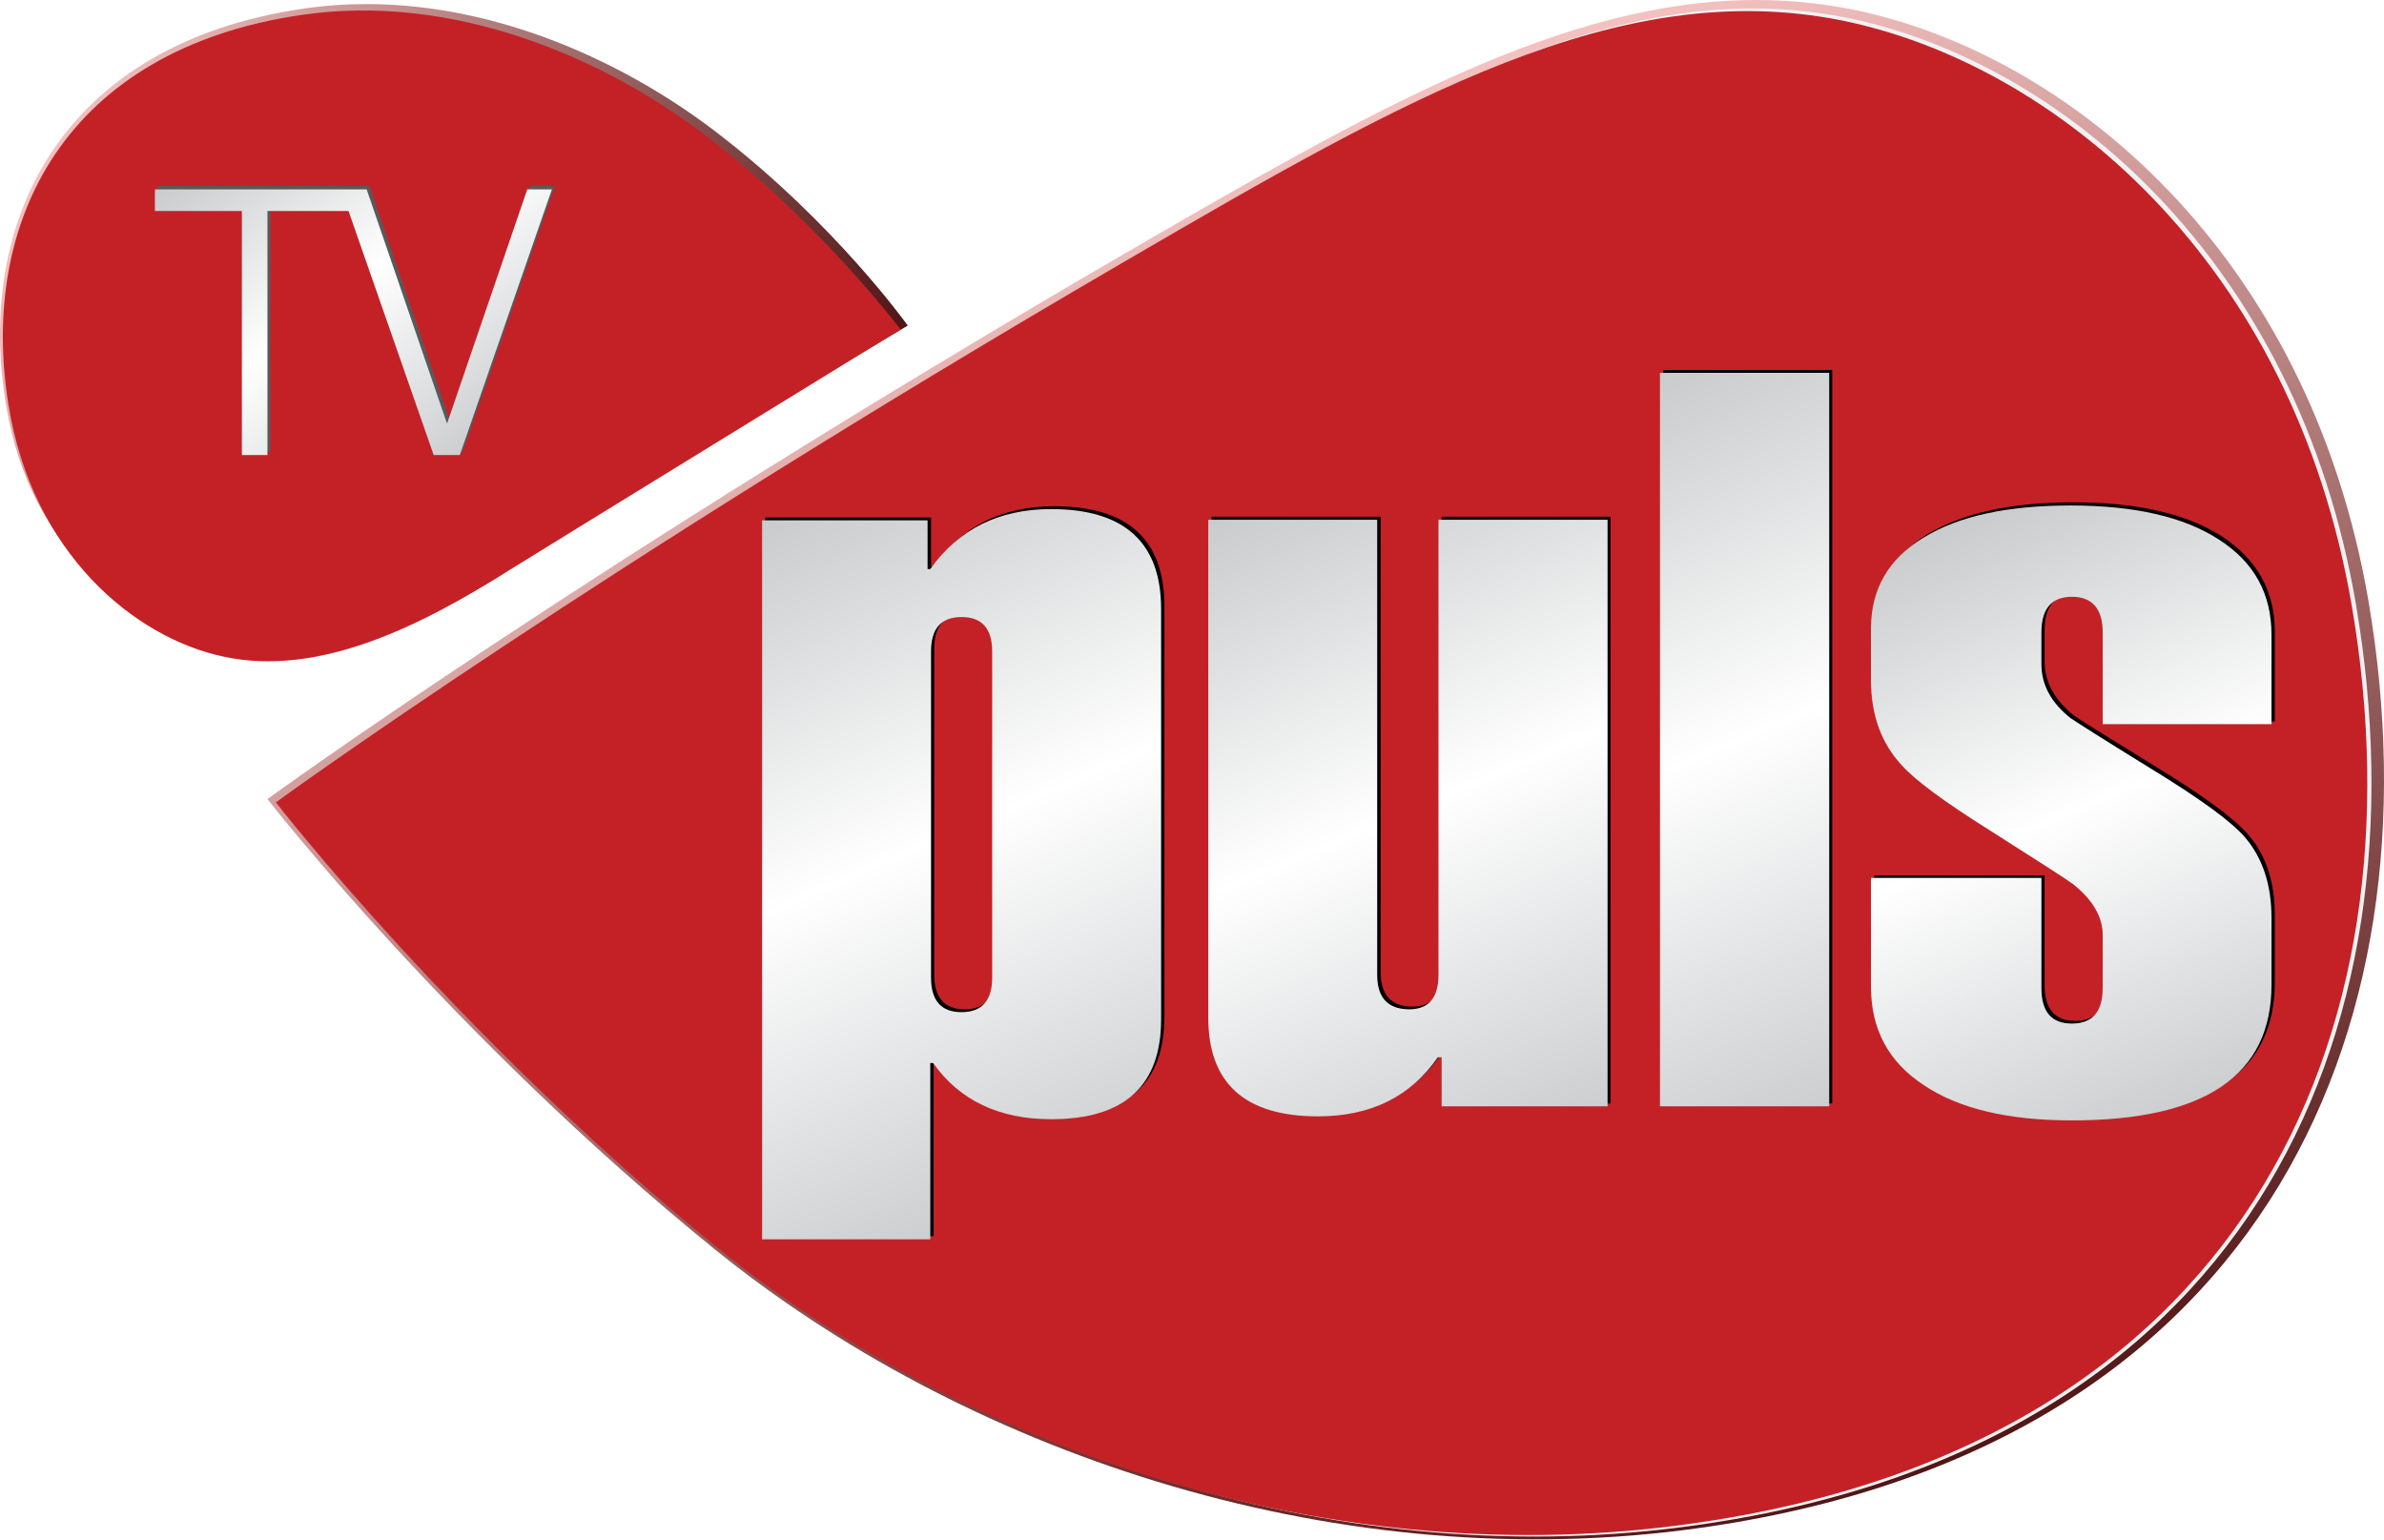
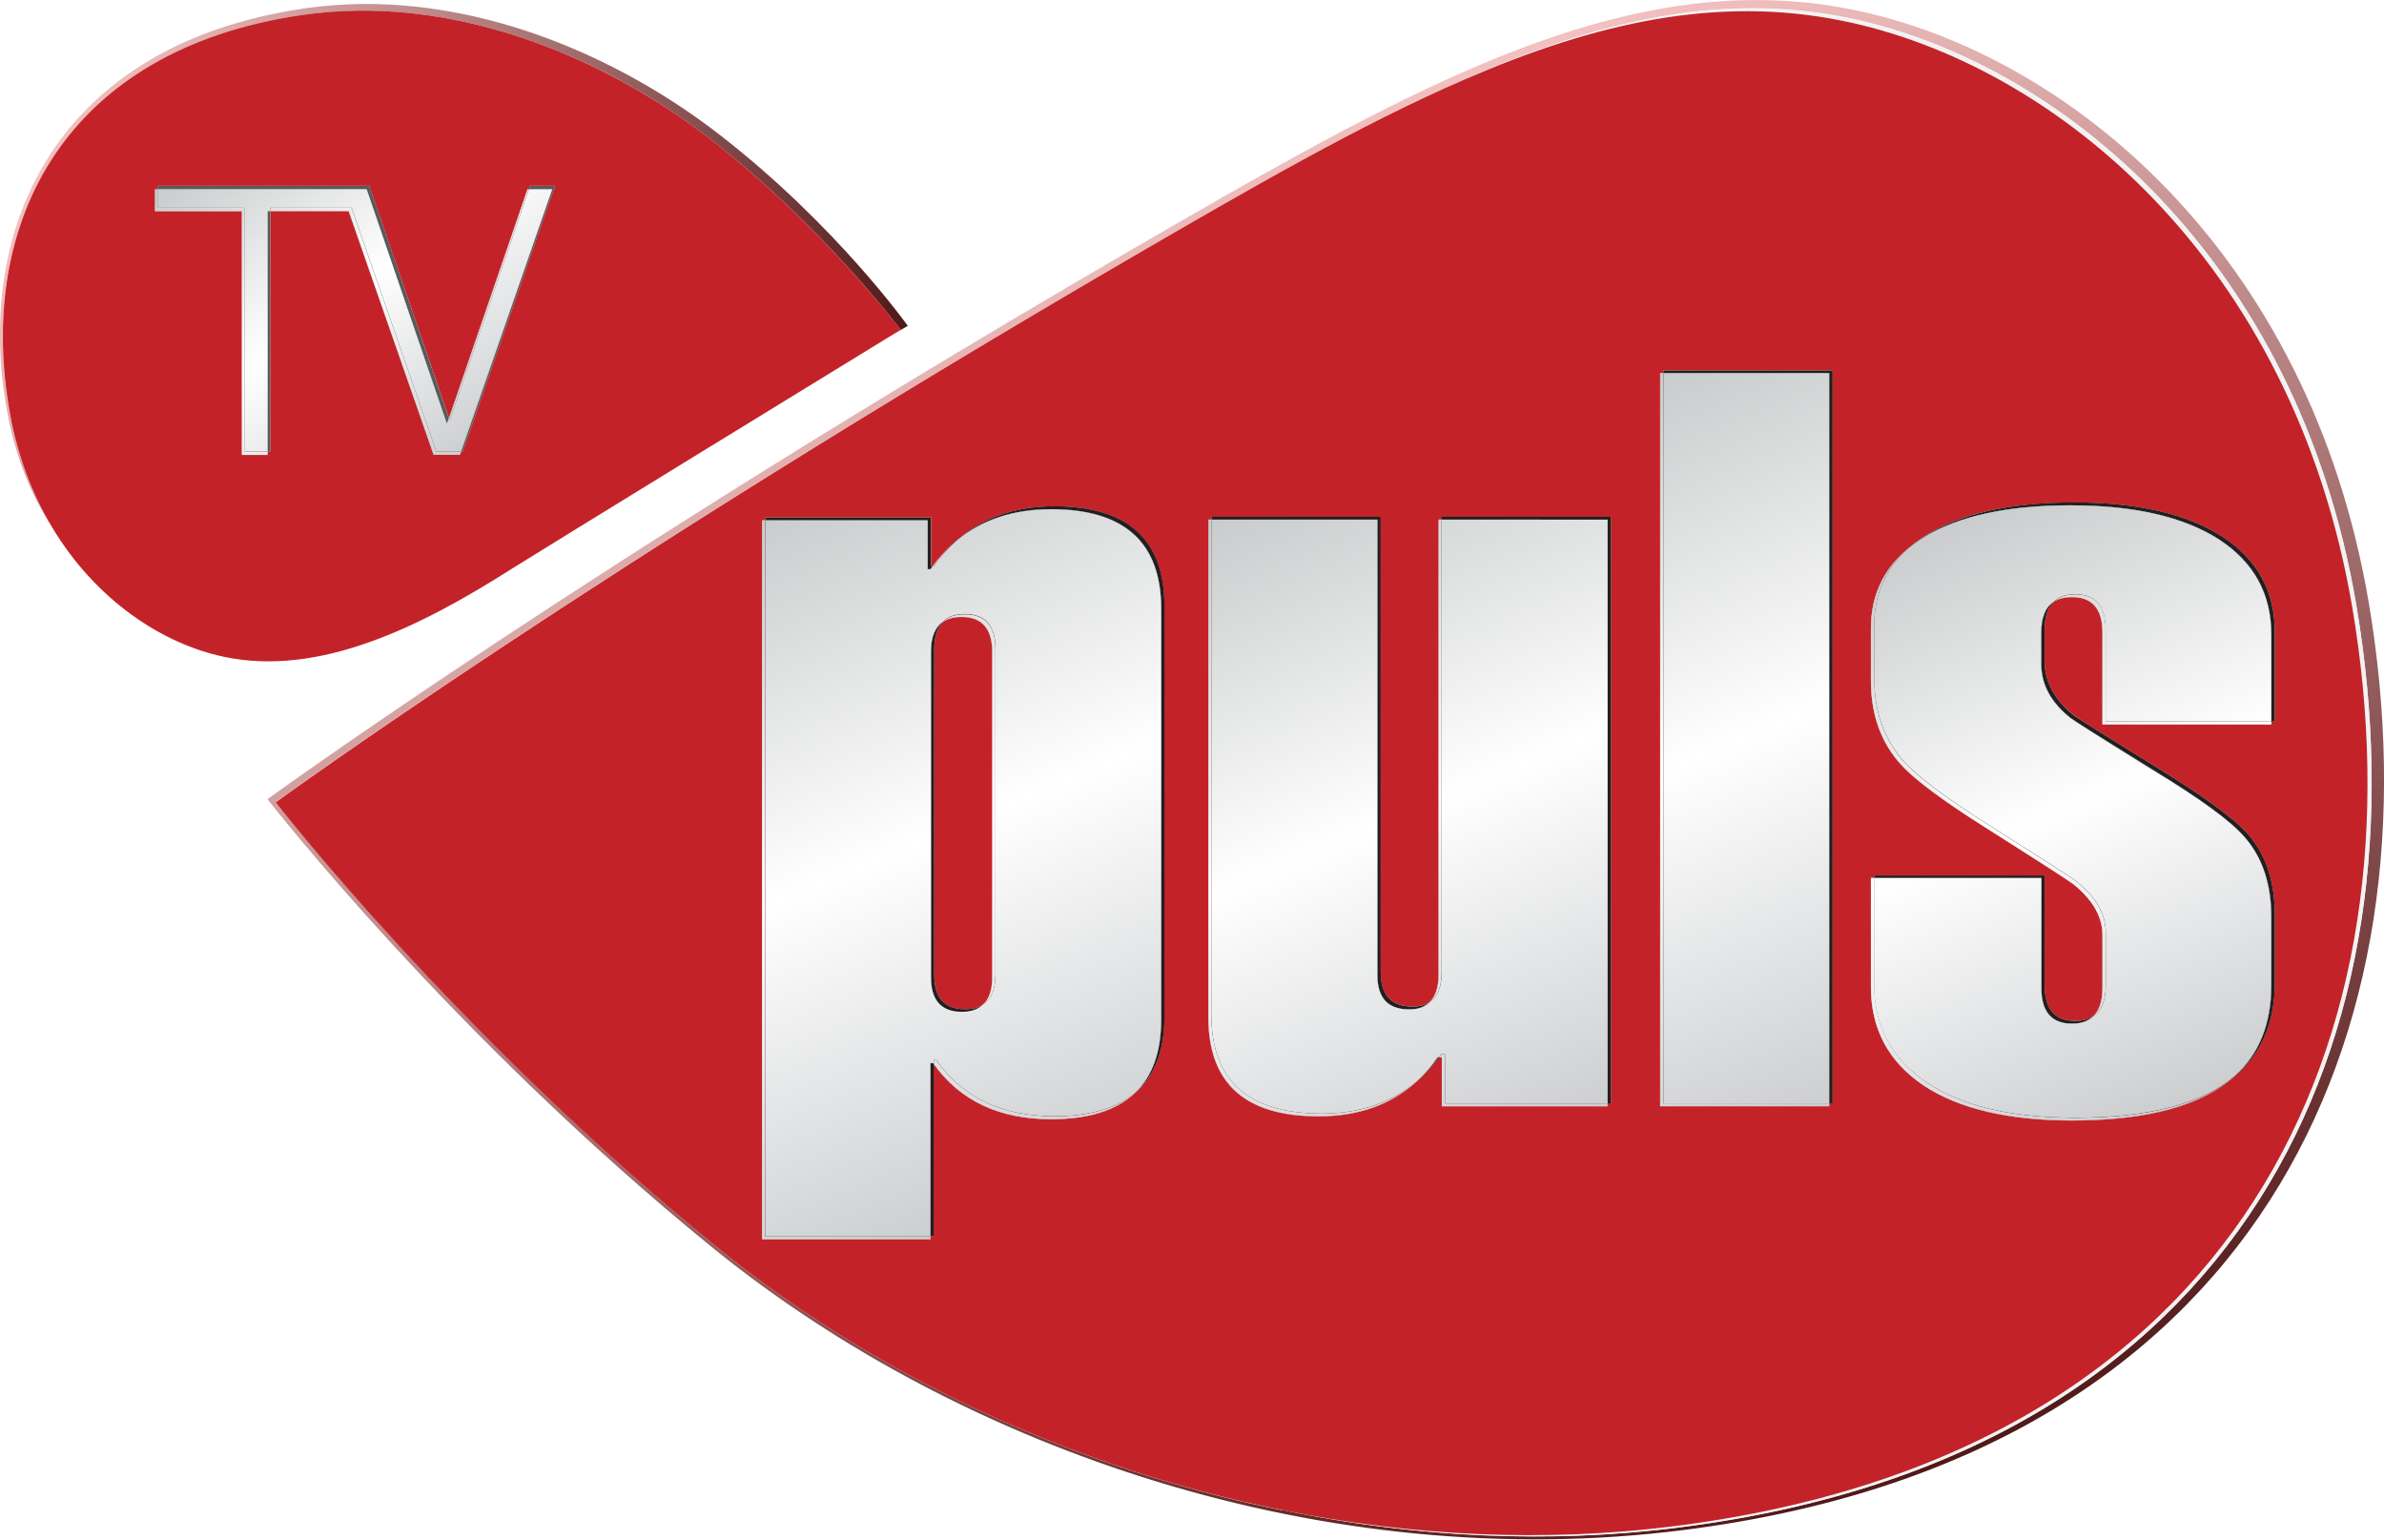
- <svg xmlns="http://www.w3.org/2000/svg" height="387.44" width="600" version="1.1" viewBox="0 0 158.75 102.509">
+ <svg xmlns="http://www.w3.org/2000/svg" height="387.42" width="600" version="1.1" viewBox="0 0 158.75 102.504">
  <defs>
-     <linearGradient id="a" gradientUnits="userSpaceOnUse" gradientTransform="matrix(-15.86 -21.047 21.047 -15.86 93.432 145.59)" x1="0" x2="1" y1="0" y2="0">
+     <linearGradient id="a" gradientUnits="userSpaceOnUse" gradientTransform="matrix(-15.864 -21.052 -21.052 15.864 56.304 281.45)" x1="0" x2="1" y1="0" y2="0">
      <stop stop-color="#ccced0" offset="0" />
      <stop stop-color="#fff" offset=".503" />
      <stop stop-color="#c9cbcc" offset="1" />
    </linearGradient>
-     <linearGradient id="b" gradientUnits="userSpaceOnUse" gradientTransform="matrix(-16.298 -38.396 38.396 -16.298 207.34 189.81)" x1="0" x2="1" y1="0" y2="0">
+     <linearGradient id="b" gradientUnits="userSpaceOnUse" gradientTransform="matrix(-15.806 -20.976 -20.976 15.806 50.016 286.12)" x1="0" x2="1" y1="0" y2="0">
      <stop stop-color="#ccced0" offset="0" />
      <stop stop-color="#fff" offset=".503" />
      <stop stop-color="#c9cbcc" offset="1" />
    </linearGradient>
-     <linearGradient id="c" gradientUnits="userSpaceOnUse" gradientTransform="matrix(-19.283 -45.427 45.427 -19.283 187.05 188.44)" x1="0" x2="1" y1="0" y2="0">
+     <linearGradient id="c" gradientUnits="userSpaceOnUse" gradientTransform="matrix(-15.919 -21.125 -21.125 15.919 56.251 281.52)" x1="0" x2="1" y1="0" y2="0">
      <stop stop-color="#ccced0" offset="0" />
      <stop stop-color="#fff" offset=".503" />
      <stop stop-color="#c9cbcc" offset="1" />
    </linearGradient>
-     <linearGradient id="d" gradientUnits="userSpaceOnUse" gradientTransform="matrix(-18.105 -42.654 42.654 -18.105 164.77 191.63)" x1="0" x2="1" y1="0" y2="0">
+     <linearGradient id="d" gradientUnits="userSpaceOnUse" gradientTransform="matrix(-15.904 -21.105 -21.105 15.904 62.263 276.49)" x1="0" x2="1" y1="0" y2="0">
      <stop stop-color="#ccced0" offset="0" />
      <stop stop-color="#fff" offset=".503" />
      <stop stop-color="#c9cbcc" offset="1" />
    </linearGradient>
-     <linearGradient id="e" gradientUnits="userSpaceOnUse" gradientTransform="matrix(-18.932 -44.602 44.602 -18.932 132.83 194.91)" x1="0" x2="1" y1="0" y2="0">
+     <linearGradient id="e" gradientUnits="userSpaceOnUse" gradientTransform="matrix(-16.252 -38.286 -38.286 16.252 171.45 324.09)" x1="0" x2="1" y1="0" y2="0">
      <stop stop-color="#ccced0" offset="0" />
      <stop stop-color="#fff" offset=".503" />
      <stop stop-color="#c9cbcc" offset="1" />
    </linearGradient>
-     <linearGradient id="f" gradientUnits="userSpaceOnUse" gradientTransform="matrix(50.048 25.501 -25.501 50.048 63.952 127.74)" x1="0" x2="1" y1="0" y2="0">
-       <stop stop-color="#f3c1bf" offset="0" />
-       <stop stop-color="#511515" offset="1" />
+     <linearGradient id="f" gradientUnits="userSpaceOnUse" gradientTransform="matrix(-16.341 -38.498 -38.498 16.341 167.84 326.01)" x1="0" x2="1" y1="0" y2="0">
+       <stop stop-color="#ccced0" offset="0" />
+       <stop stop-color="#fff" offset=".503" />
+       <stop stop-color="#c9cbcc" offset="1" />
    </linearGradient>
-     <linearGradient id="g" gradientUnits="userSpaceOnUse" gradientTransform="matrix(33.611 92.345 -92.345 33.611 137.06 128.95)" x1="0" x2="1" y1="0" y2="0">
-       <stop stop-color="#f3c1bf" offset="0" />
-       <stop stop-color="#511515" offset="1" />
+     <linearGradient id="g" gradientUnits="userSpaceOnUse" gradientTransform="matrix(-16.295 -38.388 -38.388 16.295 166.28 326.57)" x1="0" x2="1" y1="0" y2="0">
+       <stop stop-color="#ccced0" offset="0" />
+       <stop stop-color="#fff" offset=".503" />
+       <stop stop-color="#c9cbcc" offset="1" />
+     </linearGradient>
+     <linearGradient id="h" gradientUnits="userSpaceOnUse" gradientTransform="matrix(-16.133 -38.006 -38.006 16.133 180.17 320.56)" x1="0" x2="1" y1="0" y2="0">
+       <stop stop-color="#ccced0" offset="0" />
+       <stop stop-color="#fff" offset=".503" />
+       <stop stop-color="#c9cbcc" offset="1" />
+     </linearGradient>
+     <linearGradient id="i" gradientUnits="userSpaceOnUse" gradientTransform="matrix(-19.248 -45.345 -45.345 19.248 152.12 322.74)" x1="0" x2="1" y1="0" y2="0">
+       <stop stop-color="#ccced0" offset="0" />
+       <stop stop-color="#fff" offset=".503" />
+       <stop stop-color="#c9cbcc" offset="1" />
+     </linearGradient>
+     <linearGradient id="j" gradientUnits="userSpaceOnUse" gradientTransform="matrix(-19.283 -45.428 -45.428 19.283 151.66 322.97)" x1="0" x2="1" y1="0" y2="0">
+       <stop stop-color="#ccced0" offset="0" />
+       <stop stop-color="#fff" offset=".503" />
+       <stop stop-color="#c9cbcc" offset="1" />
+     </linearGradient>
+     <linearGradient id="k" gradientUnits="userSpaceOnUse" gradientTransform="matrix(-18.1 -42.641 -42.641 18.1 128.99 326.42)" x1="0" x2="1" y1="0" y2="0">
+       <stop stop-color="#ccced0" offset="0" />
+       <stop stop-color="#fff" offset=".503" />
+       <stop stop-color="#c9cbcc" offset="1" />
+     </linearGradient>
+     <linearGradient id="l" gradientUnits="userSpaceOnUse" gradientTransform="matrix(-17.577 -41.41 -41.41 17.577 128.49 326.26)" x1="0" x2="1" y1="0" y2="0">
+       <stop stop-color="#ccced0" offset="0" />
+       <stop stop-color="#fff" offset=".503" />
+       <stop stop-color="#c9cbcc" offset="1" />
+     </linearGradient>
+     <linearGradient id="m" gradientUnits="userSpaceOnUse" gradientTransform="matrix(-18.18 -42.83 -42.83 18.18 130.66 325.32)" x1="0" x2="1" y1="0" y2="0">
+       <stop stop-color="#ccced0" offset="0" />
+       <stop stop-color="#fff" offset=".503" />
+       <stop stop-color="#c9cbcc" offset="1" />
+     </linearGradient>
+     <linearGradient id="n" gradientUnits="userSpaceOnUse" gradientTransform="matrix(-18.115 -42.677 -42.677 18.115 122.92 328.68)" x1="0" x2="1" y1="0" y2="0">
+       <stop stop-color="#ccced0" offset="0" />
+       <stop stop-color="#fff" offset=".503" />
+       <stop stop-color="#c9cbcc" offset="1" />
+     </linearGradient>
+     <linearGradient id="o" gradientUnits="userSpaceOnUse" gradientTransform="matrix(-19.009 -44.783 -44.783 19.009 97.953 329)" x1="0" x2="1" y1="0" y2="0">
+       <stop stop-color="#ccced0" offset="0" />
+       <stop stop-color="#fff" offset=".503" />
+       <stop stop-color="#c9cbcc" offset="1" />
+     </linearGradient>
+     <linearGradient id="p" gradientUnits="userSpaceOnUse" gradientTransform="matrix(-19.052 -44.883 -44.883 19.052 100.52 328.65)" x1="0" x2="1" y1="0" y2="0">
+       <stop stop-color="#ccced0" offset="0" />
+       <stop stop-color="#fff" offset=".503" />
+       <stop stop-color="#c9cbcc" offset="1" />
+     </linearGradient>
+     <linearGradient id="q" gradientUnits="userSpaceOnUse" gradientTransform="matrix(-18.41 -43.371 -43.371 18.41 103.63 324.92)" x1="0" x2="1" y1="0" y2="0">
+       <stop stop-color="#ccced0" offset="0" />
+       <stop stop-color="#fff" offset=".503" />
+       <stop stop-color="#c9cbcc" offset="1" />
+     </linearGradient>
+     <linearGradient id="r" gradientUnits="userSpaceOnUse" gradientTransform="matrix(-18.936 -44.611 -44.611 18.936 90.892 331.75)" x1="0" x2="1" y1="0" y2="0">
+       <stop stop-color="#ccced0" offset="0" />
+       <stop stop-color="#fff" offset=".503" />
+       <stop stop-color="#c9cbcc" offset="1" />
+     </linearGradient>
+     <linearGradient id="s" gradientUnits="userSpaceOnUse" gradientTransform="matrix(-18.701 -44.057 -44.057 18.701 97.423 329.81)" x1="0" x2="1" y1="0" y2="0">
+       <stop stop-color="#ccced0" offset="0" />
+       <stop stop-color="#fff" offset=".503" />
+       <stop stop-color="#c9cbcc" offset="1" />
+     </linearGradient>
+     <linearGradient id="t" gradientUnits="userSpaceOnUse" gradientTransform="matrix(50.037 25.495 25.495 -50.037 31.481 256.15)" x1="0" x2="1" y1="0" y2="0">
+       <stop stop-color="#f1c0bf" offset="0" />
+       <stop stop-color="#511818" offset="1" />
+     </linearGradient>
+     <linearGradient id="u" gradientUnits="userSpaceOnUse" gradientTransform="matrix(33.588 92.283 92.283 -33.588 101.43 263.48)" x1="0" x2="1" y1="0" y2="0">
+       <stop stop-color="#f1c0bf" offset="0" />
+       <stop stop-color="#511818" offset="1" />
    </linearGradient>
  </defs>
-   <g transform="translate(-61.232 -116.48)">
-     <path fill="url(#g)" d="m136.51 133.14c-36.02 20.93-57.469 36.55-57.469 36.55s12.155 15.67 29.709 29.92c16.51 13.4 40.75 21.79 64.62 18.76 38.3-4.89 50.47-33 45.59-61.8-3.98-23.35-20.13-36.6-34.43-39.47-2.13-0.42-4.25-0.62-6.37-0.62-12.83 0-25.66 7.4-41.65 16.66" />
-     <path d="m80.168 169.86s21.152-15.52 56.682-36.26c18.39-10.74 32.53-18.92 47.36-15.94 14.08 2.86 30.01 15.99 33.92 39.16 4.84 28.63-7.17 56.51-44.94 61.36-23.53 3.03-47.44-5.32-63.72-18.6-17.325-14.15-29.302-29.72-29.302-29.72" fill="#f1f1f2" />
-     <path d="m79.602 169.91s21.208-15.47 56.798-36.18c18.42-10.72 32.6-18.87 47.47-15.89 14.09 2.85 30.07 15.96 33.98 39.06 4.85 28.53-7.18 56.36-45.03 61.18-23.59 3.03-47.54-5.31-63.85-18.54-17.353-14.11-29.368-29.63-29.368-29.63" fill="#c42127" />
-     <path fill="url(#f)" d="m81.389 117.06c-16.038 2.37-21.886 14.11-19.725 26.57 1.638 9.53 8.104 14.22 14.055 15.82 6.381 1.73 11.444-0.42 19.369-5.38 2.237-1.41 26.592-15.91 26.592-15.91s-4.8-6.74-12.53-12.71c-6.19-4.81-14.717-8.7-23.513-8.7-1.412 0-2.825 0.1-4.248 0.31" />
-     <path d="m121.2 138.42s-23.638 14.52-25.846 15.9c-6.166 3.91-12.894 7.24-19.22 5.89-6.007-1.27-12.763-6.93-14.344-16.8-1.956-12.21 3.789-23.61 19.472-25.93 10.05-1.49 20.128 2.74 27.178 8.19 7.56 5.83 12.76 12.75 12.76 12.75" fill="#c42127" />
-     <path d="m96.535 128.86-5.352 15.61-5.353-15.61h-14.092v1.45h5.792v16.25h1.703v-16.25h5.409l5.661 16.25h1.74l6.139-17.7z" fill="#58595b" />
+   <g transform="translate(-25.625 -251.04)">
+     <path fill="url(#u)" d="m100.92 267.7c-36.026 20.923-57.481 36.558-57.481 36.558s12.15 15.679 29.718 29.935c16.515 13.377 40.749 21.781 64.615 18.73 38.295-4.875 50.467-32.986 45.581-61.792-3.974-23.355-20.13-36.591-34.408-39.457-2.139-0.434-4.245-0.63-6.384-0.63-12.812 0-25.646 7.383-41.64 16.656m10.109 83.92c-14.235-2.856-27.438-9.218-37.666-17.524-17.354-14.12-29.374-29.65-29.374-29.65s21.205-15.462 56.808-36.178c8.133-4.723 15.44-8.958 22.345-11.944 8.86-3.909 17.058-5.809 25.462-4.115 14.072 2.856 30.011 15.994 33.931 39.164 4.832 28.621-7.177 56.515-44.951 61.357-3.236 0.423-6.493 0.619-9.739 0.619-5.689 0-11.325-0.619-16.819-1.748" />
    <g>
-       <path d="m127.51 181.37c0 1.55-0.67 2.32-2.04 2.32-1.35 0-2.03-0.77-2.03-2.32v-21.69c0-1.54 0.68-2.29 2.03-2.29 1.37 0 2.04 0.75 2.04 2.29zm3.93-31.18c-3.47 0-6.16 1.33-8.04 4.01h-0.17v-3.26h-11.04v47.86h11.21v-11.71h0.18c1.76 2.49 4.39 3.73 7.86 3.73 4.89 0 7.33-2.22 7.33-6.65v-27.32c0-4.45-2.44-6.66-7.33-6.66" />
-       <path d="m157.23 181.21c0 1.53-0.64 2.3-1.95 2.3-1.4 0-2.11-0.77-2.11-2.3v-30.32h-11.26v33.17c0 4.36 2.43 6.58 7.33 6.58 3.47 0 6.13-1.32 7.94-3.95h0.27v3.27h11.03v-39.07h-11.25z" />
-       <path d="m171.99 189.96h11.25v-48.84h-11.25z" />
-       <path d="m212.71 164.52v-5.98c0-2.7-1.18-4.8-3.5-6.33-2.34-1.51-5.63-2.28-9.88-2.28-4.2 0-7.46 0.72-9.79 2.15-2.33 1.44-3.5 3.45-3.5 6.06v3.46c0 2.31 0.68 4.18 2.04 5.63 0.88 1 2.83 2.45 5.84 4.35 3.35 2.13 5.24 3.32 5.59 3.58 1.29 1.04 1.94 2.19 1.94 3.42v3.5c0 1.59-0.68 2.38-2.03 2.38-1.36 0-2.04-0.79-2.04-2.38v-7.3h-11.34v7.25c0 2.8 1.17 4.97 3.5 6.54 2.33 1.55 5.63 2.32 9.88 2.32 8.85 0 13.29-2.99 13.29-9.01v-4.47c0-2.21-0.6-4.03-1.78-5.36-0.94-1.1-3.01-2.6-6.2-4.55-3.37-2.08-5.16-3.19-5.4-3.38-1.3-1.04-1.95-2.23-1.95-3.6v-2.08c0-1.59 0.68-2.4 2.04-2.4 1.35 0 2.03 0.81 2.03 2.4v6.08z" />
+       <path d="m148.61 252.22c-8.404-1.694-16.591 0.206-25.462 4.115 8.73-3.789 16.819-5.603 25.114-3.92 14.115 2.834 30.076 15.939 34.007 39.056 4.843 28.523-7.199 56.352-45.038 61.184-8.816 1.129-17.698 0.662-26.2-1.053 8.621 1.792 17.622 2.291 26.558 1.14 37.774-4.843 49.783-32.736 44.951-61.357-3.909-23.171-19.848-36.298-33.931-39.164" fill="#f2f2f3" />
+       <path d="m87.838 294.25v21.694c0 1.542 0.684 2.302 2.041 2.302 0.499 0 0.912-0.098 1.227-0.315 0.391-0.38 0.586-0.977 0.586-1.792v-21.7c0-1.542-0.684-2.313-2.03-2.313-0.51 0-0.923 0.109-1.238 0.326-0.38 0.391-0.586 0.977-0.586 1.802" fill="#c32328" />
+       <path d="m121.44 321.44c-0.456 0.641-0.955 1.173-1.509 1.639-1.694 1.531-3.854 2.302-6.504 2.302-4.897 0-7.34-2.204-7.34-6.591v-33.149h0.206v-0.185h11.27v30.315c0 1.531 0.706 2.291 2.117 2.291 0.478 0 0.858-0.098 1.162-0.304 0.369-0.38 0.575-0.977 0.575-1.813v-30.304h0.217v-0.185h11.26v39.056h-0.228v0.195h-11.03v-3.268zm-45.071-35.75h0.217v-0.185h11.042v3.247h0.098c0.456-0.619 0.977-1.173 1.542-1.661 1.726-1.553 3.909-2.334 6.569-2.334 4.886 0 7.318 2.215 7.318 6.645v27.329c0 2.313-0.651 4.006-1.965 5.103-1.227 1.162-3.073 1.737-5.57 1.737-3.442 0-6.059-1.216-7.829-3.681v11.498h-0.206v0.185h-11.221zm59.801-9.81h0.217v-0.185h11.26v48.817h-0.217v0.195h-11.26zm14.039 33.627h0.228v-0.174h11.336v7.318c0 1.585 0.673 2.367 2.041 2.367 0.489 0 0.901-0.098 1.227-0.326 0.391-0.391 0.586-1.01 0.586-1.857v-3.529c0-1.216-0.641-2.345-1.933-3.388-0.369-0.271-2.226-1.466-5.592-3.605-3.008-1.878-4.962-3.333-5.852-4.321-1.357-1.466-2.041-3.333-2.041-5.646v-3.453c0-2.182 0.814-3.941 2.432-5.288 0.38-0.347 0.803-0.673 1.292-0.966 2.334-1.422 5.603-2.139 9.794-2.139 4.245 0 7.546 0.76 9.881 2.28 2.334 1.498 3.496 3.627 3.496 6.33v5.972h-0.228v0.195h-11.249v-6.113c0-1.585-0.673-2.367-2.03-2.367-0.499 0-0.912 0.098-1.216 0.315-0.402 0.391-0.608 1.01-0.608 1.867v2.096c0 1.357 0.651 2.562 1.954 3.594 0.228 0.185 2.03 1.314 5.407 3.409 3.192 1.944 5.255 3.442 6.2 4.539 1.173 1.357 1.77 3.138 1.77 5.353v4.463c0 2.704-0.89 4.777-2.671 6.265-2.161 1.965-5.766 2.964-10.836 2.964-4.256 0-7.546-0.793-9.881-2.345-2.334-1.574-3.507-3.746-3.507-6.558zm-12.986 43.149c37.829-4.832 49.881-32.66 45.038-61.184-3.93-23.116-19.892-36.222-33.996-39.056-8.306-1.683-16.395 0.13-25.125 3.92-6.906 2.986-14.213 7.22-22.345 11.944-35.603 20.728-56.808 36.189-56.808 36.189s12.02 15.516 29.37 29.62c10.228 8.306 23.42 14.669 37.666 17.514 8.502 1.716 17.383 2.182 26.2 1.053" fill="#c32328" />
    </g>
-     <path fill="url(#e)" d="m123.18 154.37h-0.18v-3.24h-11.02v47.88h11.2v-11.74h0.19c1.75 2.48 4.38 3.74 7.86 3.74 4.88 0 7.32-2.22 7.32-6.65v-27.33c0-4.42-2.44-6.65-7.32-6.65-3.48 0-6.15 1.33-8.05 3.99m0.05 27.21v-21.72c0-1.52 0.67-2.29 2.03-2.29s2.04 0.77 2.04 2.29v21.72c0 1.53-0.68 2.3-2.04 2.3s-2.03-0.77-2.03-2.3" />
-     <path fill="url(#d)" d="m157.02 151.09v30.31c0 1.52-0.65 2.29-1.94 2.29-1.43 0-2.14-0.77-2.14-2.29v-30.31h-11.25v33.15c0 4.39 2.45 6.58 7.31 6.58 3.49 0 6.15-1.3 7.98-3.93h0.25v3.26h11.05v-39.06z" />
-     <path fill="url(#c)" d="m171.77 141.31v48.84h11.25l0.02-0.01v-48.81l-0.01-0.02z" />
-     <path fill="url(#b)" d="m189.32 152.28c-2.34 1.41-3.5 3.44-3.5 6.05v3.45c0 2.32 0.69 4.19 2.04 5.65 0.88 0.99 2.82 2.43 5.85 4.33 3.37 2.14 5.22 3.33 5.56 3.59 1.31 1.04 1.98 2.18 1.98 3.39v3.53c0 1.59-0.69 2.37-2.05 2.37s-2.03-0.78-2.03-2.37v-7.33h-11.35v7.26c0 2.81 1.16 4.99 3.5 6.53 2.34 1.58 5.63 2.36 9.88 2.36 8.86 0 13.29-3.01 13.29-9.02v-4.48c0-2.21-0.6-3.99-1.77-5.36-0.94-1.08-3.03-2.59-6.2-4.53-3.37-2.08-5.16-3.22-5.41-3.4-1.31-1.04-1.94-2.23-1.94-3.6v-2.11c0-1.56 0.67-2.37 2.03-2.37s2.05 0.81 2.05 2.37v6.11h11.24v-5.95c0-2.73-1.15-4.83-3.5-6.34-2.34-1.52-5.63-2.27-9.88-2.27-4.19 0-7.45 0.7-9.79 2.14" />
-     <path fill="url(#a)" d="m96.342 129.09-5.343 15.6-5.352-15.6h-14.101v1.44h5.792v16.25h1.703v-16.25h5.399l5.67 16.25h1.741l6.129-17.68v-0.01z" />
+     <path fill="url(#t)" d="m45.771 251.62c-16.026 2.389-21.868 14.104-19.718 26.558 0.543 3.181 1.629 5.82 3.051 7.981-1.379-2.291-2.432-5.016-2.932-8.187-1.944-12.193 3.8-23.605 19.49-25.918 10.022-1.488 20.12 2.736 27.155 8.165 7.579 5.841 12.78 12.78 12.78 12.78s-0.326 0.206-0.89 0.543c0.869-0.51 1.368-0.803 1.368-0.803s-4.799-6.743-12.53-12.725c-6.211-4.82-14.734-8.71-23.54-8.71-1.411 0-2.823 0.109-4.234 0.304" />
+     <path d="m35.935 263.64h0.185v-0.228h14.094l5.309 15.462 5.223-15.233h0.109l0.076-0.228h1.65l-6.135 17.687h-0.109l-0.087 0.228h-1.748l-5.668-16.232h-5.212v16.004h-0.185v0.228h-1.704v-16.23h-5.798zm23.811 25.25c1.944-1.227 20.652-12.704 24.962-15.342 0.565-0.347 0.89-0.554 0.89-0.554s-5.212-6.927-12.769-12.769c-7.058-5.429-17.144-9.663-27.166-8.176-15.711 2.324-21.433 13.724-19.479 25.918 0.489 3.171 1.542 5.896 2.91 8.187 2.921 4.864 7.351 7.763 11.433 8.621 6.33 1.346 13.051-1.954 19.218-5.885" fill="#c32328" />
+     <g fill="#595a5c">
+       <path d="m56.335 281.11h0.109l6.135-17.687h-1.65l-0.076 0.228h1.542z" />
+       <path d="m48.341 263.64h1.694l5.342 15.614 0.141-0.38-5.299-15.462h-14.105v0.228z" />
+       <path d="m43.436 281.11h0.185v-16.015h-0.185z" />
+     </g>
+     <g fill="#231f20">
+       <path d="m102.95 291.58v27.34c0 2.172-0.586 3.811-1.759 4.908 1.314-1.097 1.976-2.79 1.976-5.103v-27.329c0-4.43-2.443-6.645-7.329-6.645-2.649 0-4.843 0.782-6.569 2.334 1.694-1.433 3.811-2.139 6.352-2.139 4.875 0 7.329 2.215 7.329 6.634" />
+       <path d="m87.583 321.83v11.542h0.217v-11.488c-0.011-0.022-0.022-0.033-0.033-0.054z" />
+       <path d="m87.403 288.94h0.185c0.043-0.054 0.087-0.13 0.13-0.195h-0.098v-3.236h-11.031v0.174h10.814z" />
+       <path d="m89.661 318.44c0.63 0 1.118-0.174 1.444-0.51-0.315 0.228-0.727 0.315-1.227 0.315-1.357 0-2.041-0.76-2.041-2.291v-21.705c0-0.825 0.206-1.401 0.586-1.802-0.532 0.369-0.803 1.021-0.803 1.987v21.705c0 1.531 0.684 2.302 2.041 2.302" />
+       <path d="m119.93 323.09c0.554-0.467 1.053-1.01 1.509-1.639h-0.076c-0.434 0.63-0.912 1.162-1.433 1.639" />
+       <path d="m132.67 324.52h0.228v-39.066h-11.27v0.195h11.042z" />
+       <path d="m117.35 315.95c0 1.553 0.695 2.313 2.117 2.313 0.597 0 1.053-0.174 1.379-0.499-0.304 0.206-0.684 0.304-1.162 0.304-1.411 0-2.117-0.76-2.117-2.302v-30.315h-11.27v0.195h11.053z" />
+       <path d="m147.43 324.52h0.228v-48.817h-11.27v0.185h11.042z" />
+       <path d="m163.51 284.69c4.245 0 7.535 0.76 9.881 2.269 2.324 1.52 3.485 3.627 3.485 6.341v5.787h0.228v-5.983c0-2.704-1.162-4.821-3.496-6.33s-5.635-2.28-9.881-2.28c-4.191 0-7.459 0.727-9.794 2.15-0.489 0.293-0.912 0.608-1.292 0.966 0.326-0.282 0.684-0.543 1.075-0.782 2.324-1.433 5.592-2.139 9.794-2.139" />
+       <path d="m161.56 316.84c0 1.585 0.684 2.367 2.041 2.367 0.619 0 1.097-0.174 1.433-0.51-0.315 0.217-0.727 0.326-1.216 0.326-1.368 0-2.041-0.782-2.041-2.378v-7.307h-11.346v0.174h11.129z" />
+       <path d="m161.56 293.16v2.096c0 1.368 0.651 2.573 1.954 3.605 0.228 0.185 2.03 1.314 5.396 3.388 3.192 1.954 5.266 3.464 6.2 4.549 1.183 1.357 1.77 3.138 1.77 5.353v4.473c0 2.573-0.814 4.615-2.443 6.08 1.781-1.488 2.671-3.561 2.671-6.265v-4.473c0-2.215-0.597-3.996-1.77-5.353-0.945-1.086-3.018-2.595-6.211-4.539-3.366-2.085-5.168-3.225-5.407-3.398-1.292-1.042-1.944-2.237-1.944-3.594v-2.106c0-0.858 0.206-1.466 0.597-1.857-0.554 0.369-0.814 1.042-0.814 2.041" />
+     </g>
+     <path d="m87.976 321.64h-0.185v0.239c1.77 2.465 4.387 3.681 7.829 3.681 2.497 0 4.343-0.565 5.57-1.737-1.227 1.032-3.018 1.553-5.353 1.553-3.474 0-6.091-1.249-7.861-3.735" fill="#c32328" />
+     <path fill="url(#s)" d="m87.812 321.64-0.011 0.01v0.239c1.77 2.465 4.365 3.681 7.818 3.681 2.486 0 4.343-0.575 5.57-1.737-1.227 1.021-3.008 1.542-5.353 1.542-3.474 0-6.091-1.238-7.861-3.735z" />
+     <path d="m87.582 333.38h-10.999v-47.698h-0.217v47.894h11.216z" fill="#c32328" />
+     <path fill="url(#r)" d="m76.368 285.69v47.861l0.011 0.022h11.206v-0.195h-11v-47.687z" />
+     <path d="m89.269 287.09c-0.565 0.489-1.086 1.042-1.553 1.661h0.076c0.445-0.608 0.945-1.173 1.477-1.661" fill="#c32328" />
+     <path fill="url(#q)" d="m87.725 288.75h0.076c0.434-0.619 0.934-1.173 1.466-1.661-0.565 0.489-1.075 1.032-1.542 1.661" />
+     <path d="m91.697 294.43v21.705c0 0.814-0.206 1.411-0.597 1.792 0.543-0.347 0.814-1.01 0.814-1.987v-21.694c0-1.531-0.684-2.302-2.041-2.302-0.641 0-1.118 0.163-1.455 0.499 0.326-0.206 0.738-0.315 1.238-0.315 1.357 0 2.041 0.76 2.041 2.302" fill="#c32328" />
+     <path fill="url(#p)" d="m88.42 292.45c0.315-0.217 0.727-0.326 1.249-0.326 1.335 0 2.03 0.771 2.03 2.313v21.705c0 0.814-0.206 1.401-0.597 1.781 0.543-0.337 0.814-0.999 0.814-1.965v-21.705c0-1.542-0.684-2.313-2.041-2.313-0.641 0-1.118 0.163-1.455 0.51" />
+     <path d="m87.616 294.43c0-0.966 0.271-1.618 0.803-1.987 0.337-0.337 0.814-0.499 1.455-0.499 1.357 0 2.041 0.771 2.041 2.302v21.694c0 0.977-0.271 1.639-0.814 1.987-0.326 0.337-0.814 0.51-1.444 0.51-1.357 0-2.041-0.771-2.041-2.302zm-0.033 38.947v-11.553h0.185c0.011 0.022 0.022 0.033 0.033 0.054v-0.239h0.174c1.77 2.486 4.397 3.735 7.861 3.735 2.345 0 4.137-0.521 5.353-1.553 1.173-1.097 1.759-2.736 1.759-4.908v-27.34c0-4.419-2.443-6.634-7.329-6.634-2.541 0-4.647 0.706-6.352 2.139-0.521 0.489-1.021 1.053-1.466 1.672h-0.076c-0.043 0.054-0.098 0.13-0.141 0.185h-0.185v-3.257h-10.817v47.698z" fill="#231f20" />
+     <path fill="url(#o)" d="m89.267 287.09c-0.532 0.489-1.032 1.042-1.466 1.661h-0.076c-0.043 0.065-0.098 0.13-0.141 0.195h-0.185v-3.257h-10.814v47.687h10.999v-11.542h0.174c0.011 0.022 0.033 0.033 0.043 0.054v-0.25h0.174c1.77 2.497 4.387 3.735 7.861 3.735 2.345 0 4.126-0.521 5.353-1.542 1.173-1.097 1.759-2.736 1.759-4.919v-27.329c0-4.419-2.443-6.634-7.329-6.634-2.541 0-4.658 0.706-6.352 2.139m-1.65 29.055v-21.72c0-0.966 0.271-1.629 0.803-1.987 0.337-0.347 0.814-0.51 1.455-0.51 1.357 0 2.041 0.771 2.041 2.313v21.705c0 0.966-0.271 1.629-0.814 1.965-0.337 0.347-0.814 0.51-1.433 0.51-1.357 0-2.052-0.771-2.052-2.291" />
+     <path d="m106.3 318.61v-32.964h-0.217v33.149c0 4.387 2.443 6.591 7.34 6.591 2.649 0 4.821-0.771 6.515-2.302-1.661 1.401-3.768 2.106-6.298 2.106-4.886 0-7.34-2.204-7.34-6.58" fill="#c32328" />
+     <path fill="url(#n)" d="m106.09 285.64v33.138c0 4.408 2.443 6.602 7.34 6.602 2.649 0 4.81-0.771 6.504-2.291-1.661 1.39-3.768 2.106-6.298 2.106-4.886 0-7.34-2.204-7.34-6.591v-32.964z" />
+     <path d="m121.63 315.77v-30.12h-0.217v30.304c0 0.836-0.195 1.422-0.565 1.813 0.532-0.358 0.782-1.01 0.782-1.998" fill="#c32328" />
+     <path fill="url(#m)" d="m121.42 285.64v30.315c0 0.825-0.195 1.422-0.565 1.802 0.521-0.347 0.782-1.01 0.782-1.998v-30.12z" />
+     <path d="m132.67 324.71v-0.195h-10.814v-3.257h-0.271c-0.033 0.065-0.087 0.13-0.141 0.185h0.185v3.268z" fill="#c32328" />
+     <path fill="url(#l)" d="m121.59 321.25c-0.054 0.076-0.098 0.141-0.141 0.195h0.185v3.268h11.042v-0.2h-10.82v-3.268z" />
+     <path d="m121.85 321.25v3.268h10.814v-38.871h-11.042v30.12c0 0.988-0.25 1.639-0.782 1.998-0.326 0.326-0.782 0.499-1.379 0.499-1.422 0-2.117-0.771-2.117-2.313v-30.304h-11.053v32.964c0 4.376 2.454 6.58 7.34 6.58 2.541 0 4.636-0.706 6.298-2.106 0.521-0.467 0.999-1.01 1.433-1.639h0.076c0.054-0.054 0.109-0.119 0.152-0.195z" fill="#231f20" />
+     <path fill="url(#k)" d="m121.63 285.64v30.12c0 0.988-0.261 1.65-0.782 1.998-0.337 0.337-0.793 0.499-1.379 0.499-1.433 0-2.128-0.76-2.128-2.302v-30.315h-11.052v32.964c0 4.387 2.454 6.591 7.34 6.591 2.53 0 4.636-0.717 6.298-2.106 0.532-0.478 0.999-1.01 1.433-1.65h0.087c0.043-0.054 0.087-0.119 0.141-0.195h0.261v3.268h10.825v-38.871z" />
+     <path d="m147.43 324.52h-11.042v-48.632h-0.206v48.828h11.249z" fill="#c32328" />
+     <path fill="url(#j)" d="m136.18 275.88v48.827h11.227l0.022-0.01v-0.185h-11.042v-48.632z" />
+     <path d="m147.43 275.88h-11.043v48.632h11.043z" fill="#231f20" />
+     <path fill="url(#i)" d="m136.39 275.88v48.631h11.042v-48.632h-0.01z" />
+     <path d="m165.85 292.98c0-1.585-0.673-2.378-2.03-2.378-0.63 0-1.097 0.174-1.433 0.51 0.304-0.206 0.717-0.315 1.216-0.315 1.357 0 2.03 0.782 2.03 2.367v6.113h11.26v-0.185h-11.042z" fill="#c32328" />
+     <path fill="url(#h)" d="m162.38 291.12c0.293-0.206 0.717-0.315 1.216-0.315 1.357 0 2.03 0.782 2.03 2.367v6.113h11.227l0.022-0.01v-0.185h-11.032v-6.102c0-1.574-0.673-2.378-2.02-2.378-0.651 0-1.107 0.174-1.444 0.51" />
+     <path d="m153.72 323.32c2.334 1.563 5.635 2.345 9.881 2.345 5.071 0 8.675-0.999 10.836-2.964-2.182 1.846-5.711 2.769-10.608 2.769-4.267 0-7.557-0.782-9.881-2.345-2.345-1.563-3.507-3.735-3.507-6.547v-7.058h-0.217v7.242c0 2.812 1.162 4.984 3.496 6.558" fill="#c32328" />
+     <path fill="url(#g)" d="m150.21 309.51v7.253c0 2.812 1.173 4.984 3.496 6.558 2.334 1.553 5.646 2.334 9.892 2.334 5.06 0 8.665-0.999 10.836-2.953-2.182 1.846-5.711 2.769-10.608 2.769-4.278 0-7.557-0.782-9.891-2.345-2.345-1.563-3.507-3.746-3.507-6.547v-7.068z" />
+     <path d="m165.85 316.65v-3.518c0-1.238-0.651-2.356-1.944-3.398-0.358-0.271-2.215-1.455-5.581-3.605-3.018-1.889-4.962-3.333-5.852-4.321-1.346-1.455-2.03-3.333-2.03-5.646v-3.453c0-2.074 0.727-3.779 2.204-5.103-1.618 1.346-2.421 3.105-2.421 5.288v3.464c0 2.313 0.673 4.18 2.03 5.635 0.89 0.988 2.845 2.443 5.852 4.332 3.366 2.128 5.234 3.322 5.592 3.605 1.292 1.042 1.933 2.161 1.933 3.377v3.54c0 0.847-0.195 1.455-0.586 1.846 0.532-0.358 0.803-1.032 0.803-2.041" fill="#c32328" />
+     <path fill="url(#f)" d="m150.21 292.9v3.453c0 2.313 0.684 4.18 2.041 5.646 0.89 0.977 2.845 2.432 5.852 4.321 3.366 2.128 5.233 3.333 5.592 3.605 1.292 1.053 1.933 2.172 1.933 3.388v3.529c0 0.847-0.206 1.466-0.597 1.857 0.543-0.358 0.814-1.042 0.814-2.052v-3.518c0-1.227-0.641-2.345-1.944-3.388-0.347-0.282-2.215-1.466-5.592-3.605-3.008-1.889-4.951-3.344-5.852-4.332-1.335-1.455-2.03-3.333-2.03-5.635v-3.464c0-2.074 0.738-3.768 2.215-5.092-1.618 1.346-2.432 3.105-2.432 5.288" />
+     <path d="m153.94 323.13c2.334 1.563 5.624 2.345 9.881 2.345 4.897 0 8.437-0.923 10.619-2.769 1.629-1.466 2.443-3.496 2.443-6.08v-4.473c0-2.215-0.575-3.996-1.77-5.353-0.934-1.086-3.008-2.595-6.2-4.549-3.366-2.063-5.168-3.203-5.396-3.377-1.303-1.042-1.954-2.237-1.954-3.605v-2.106c0-0.999 0.282-1.672 0.814-2.041 0.347-0.337 0.814-0.51 1.444-0.51 1.357 0 2.03 0.793 2.03 2.378v6.102h11.032v-5.787c0-2.714-1.162-4.821-3.485-6.341-2.345-1.509-5.635-2.269-9.881-2.269-4.202 0-7.47 0.706-9.805 2.139-0.391 0.239-0.738 0.499-1.064 0.782-1.477 1.325-2.204 3.018-2.204 5.092v3.464c0 2.302 0.673 4.18 2.02 5.635 0.89 0.988 2.845 2.443 5.852 4.332 3.377 2.139 5.234 3.322 5.592 3.605 1.292 1.032 1.944 2.161 1.944 3.388v3.518c0 1.01-0.282 1.694-0.814 2.052-0.337 0.337-0.814 0.51-1.433 0.51-1.357 0-2.041-0.793-2.041-2.367v-7.329h-11.118v7.058c0 2.812 1.151 4.984 3.496 6.558" fill="#231f20" />
+     <path fill="url(#e)" d="m153.71 286.83c-0.391 0.239-0.727 0.499-1.064 0.782-1.477 1.325-2.215 3.018-2.215 5.092v3.464c0 2.302 0.695 4.18 2.03 5.635 0.901 0.988 2.845 2.443 5.852 4.332 3.377 2.139 5.244 3.322 5.592 3.605 1.303 1.042 1.944 2.161 1.944 3.388v3.518c0 1.01-0.271 1.694-0.814 2.052-0.326 0.337-0.803 0.51-1.433 0.51-1.357 0-2.041-0.793-2.041-2.367v-7.329h-11.14v7.068c0 2.801 1.162 4.984 3.507 6.547 2.334 1.563 5.614 2.345 9.891 2.345 4.897 0 8.426-0.923 10.608-2.769 1.639-1.466 2.443-3.496 2.443-6.069v-4.484c0-2.215-0.575-3.996-1.77-5.353-0.923-1.086-3.008-2.595-6.2-4.528-3.366-2.085-5.157-3.225-5.396-3.409-1.303-1.032-1.954-2.226-1.954-3.594v-2.096c0-0.999 0.271-1.683 0.825-2.052 0.337-0.337 0.793-0.51 1.444-0.51 1.346 0 2.02 0.803 2.02 2.378v6.102h11.032v-5.787c0-2.715-1.162-4.821-3.485-6.341-2.334-1.498-5.635-2.269-9.881-2.269-4.202 0-7.47 0.706-9.805 2.139" />
+     <path d="m60.75 263.64-5.234 15.233 0.054 0.152 5.277-15.386z" fill="#c32328" />
+     <path fill="url(#d)" d="m60.755 263.65-5.234 15.234 0.054 0.152 5.266-15.386z" />
+     <path d="m49.029 264.87h-5.407v0.228h5.212l5.668 16.232h1.748l0.087-0.228h-1.65z" fill="#c32328" />
+     <path fill="url(#c)" d="m43.632 264.87-0.011 0.01v0.217h5.223l5.657 16.232h1.759l0.065-0.228h-1.639l-5.646-16.232z" />
+     <path d="m35.939 263.64v1.455h5.798v16.232h1.705v-0.228h-1.531v-16.232h-5.798v-1.227z" fill="#c32328" />
+     <path fill="url(#b)" d="m35.945 263.65v1.455h5.787v16.232h1.716v-0.228h-1.543v-16.23h-5.787v-1.227z" />
+     <path d="m41.915 264.87v16.232h1.531v-16.004h0.174v-0.23h5.406l5.657 16.232h1.65l6.059-17.459h-1.542l-5.277 15.396-0.054-0.163-0.141 0.38-5.342-15.614h-13.92v1.227z" fill="#595a5c" />
+     <path fill="url(#a)" d="m60.852 263.65-5.277 15.386-0.054-0.152l-0.141 0.37-5.342-15.61h-13.909l-0.011 0.01v1.216h5.787v16.232h1.542v-16.004h0.174v-0.228h5.418l5.646 16.232h1.639l6.069-17.459z" />
  </g>
</svg>
